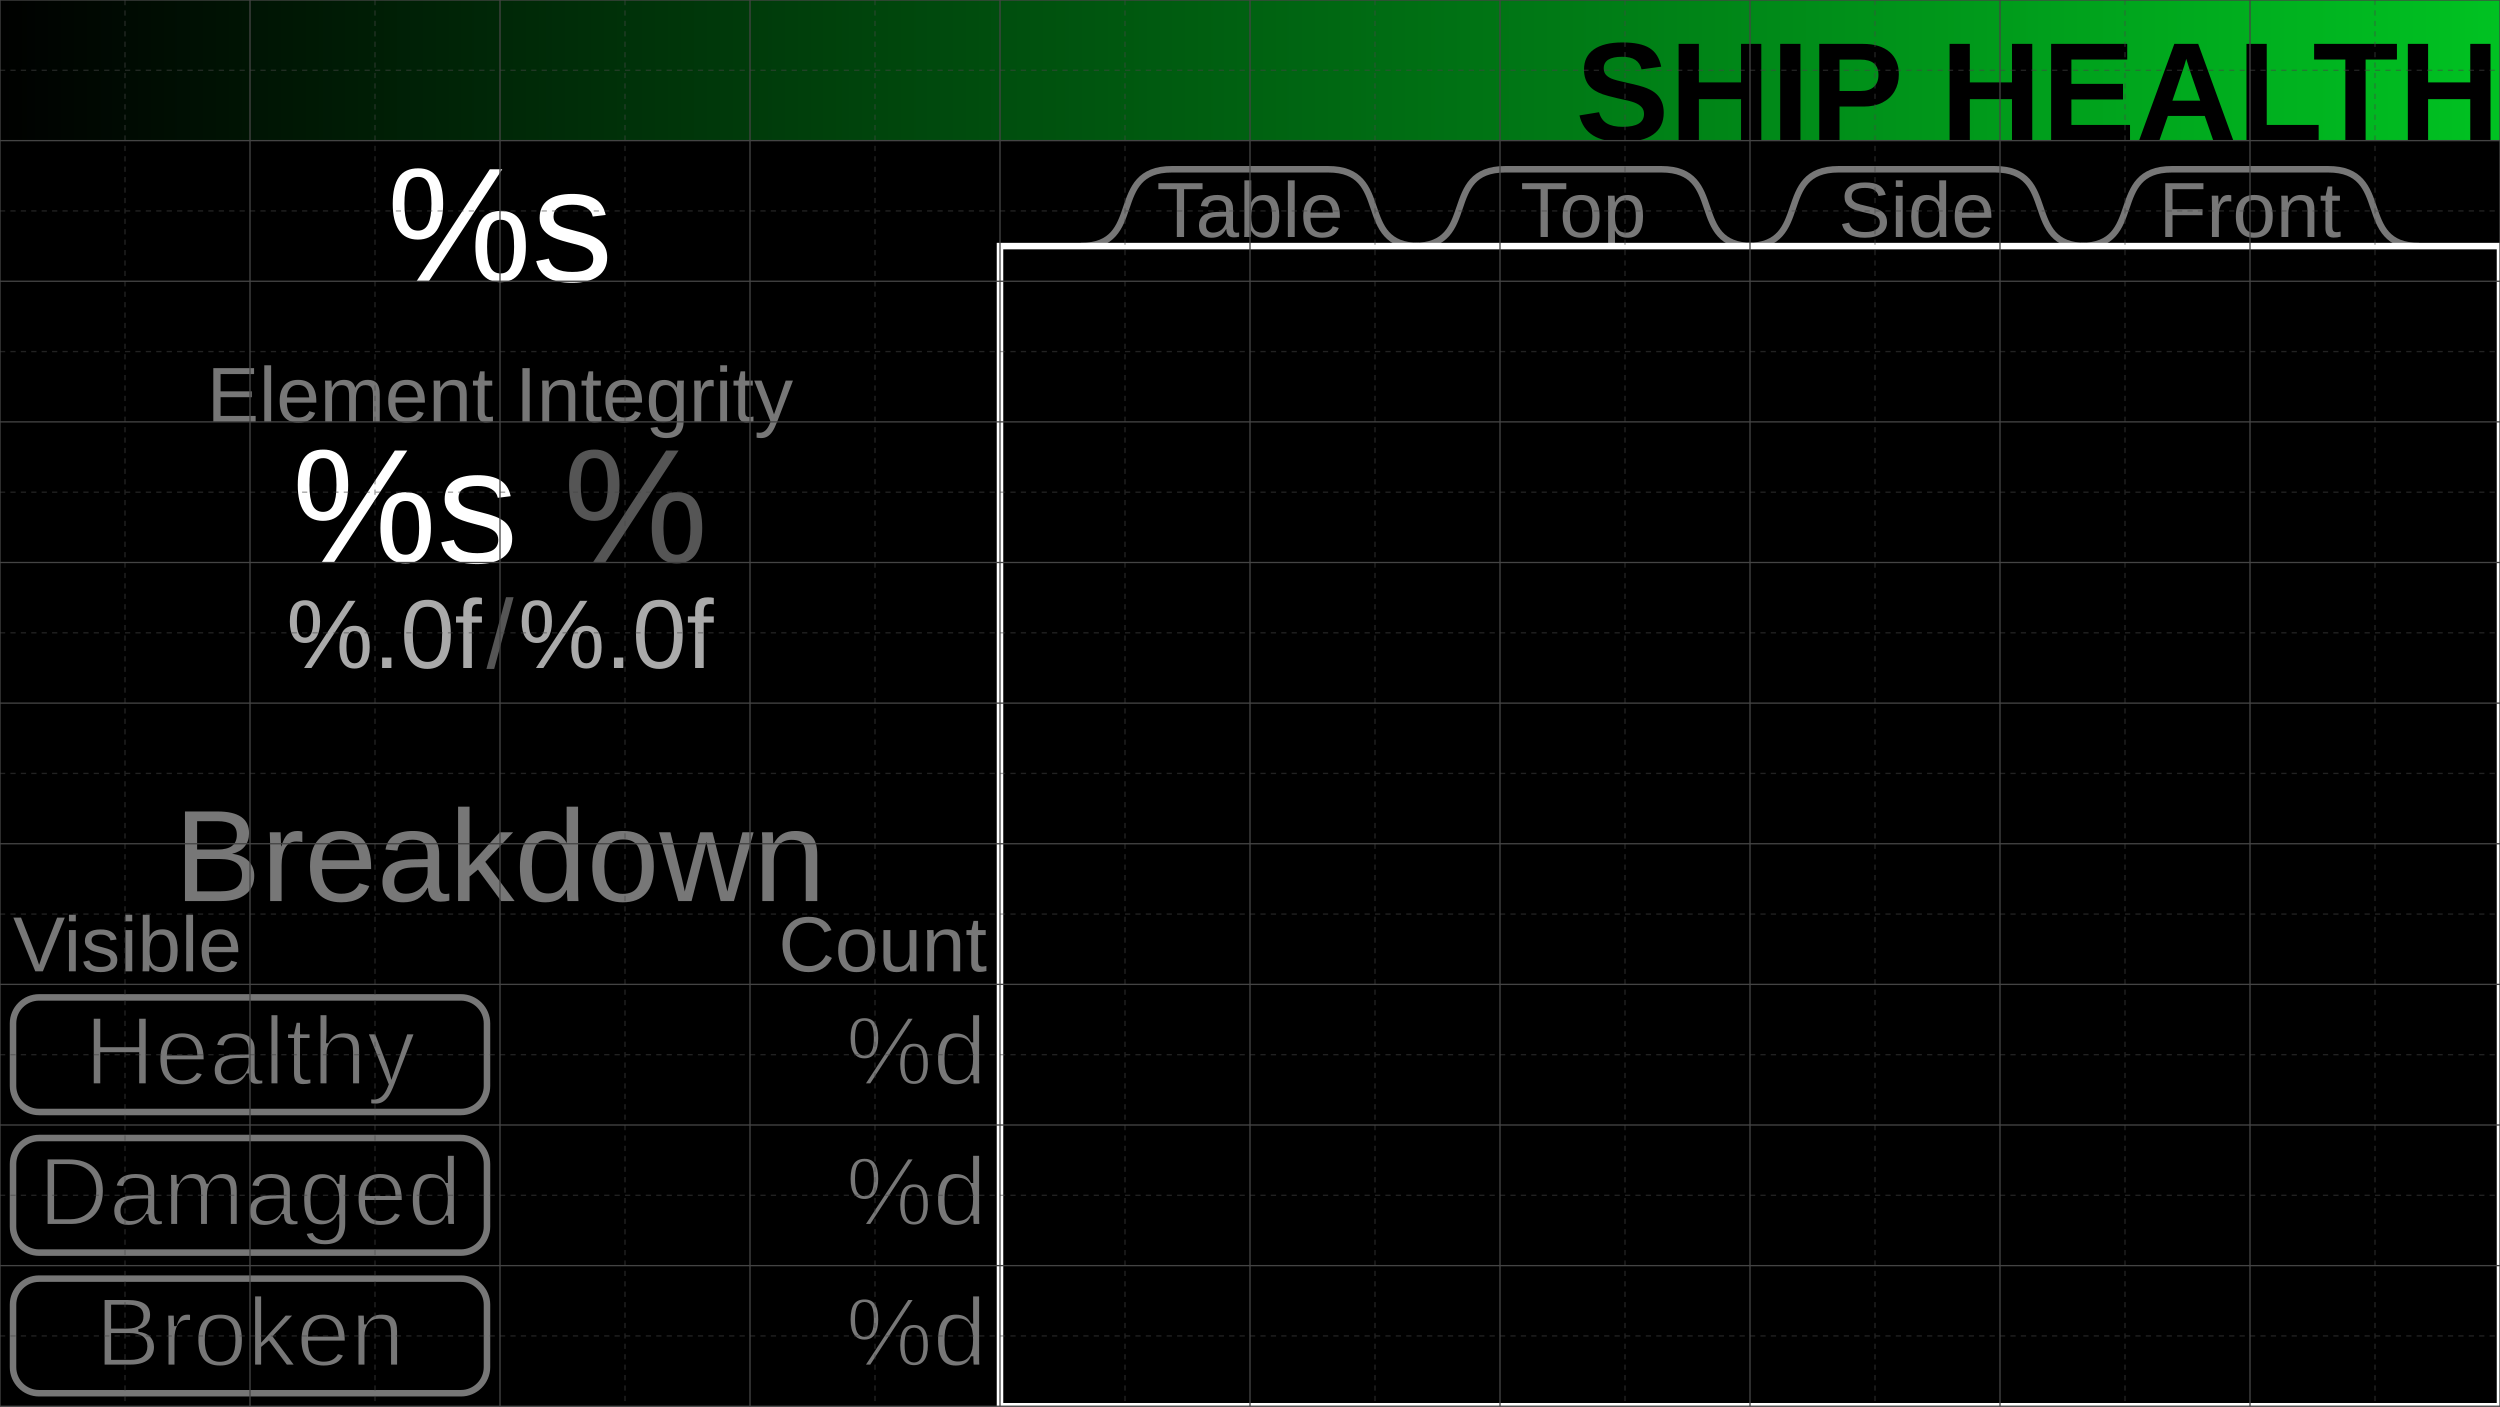
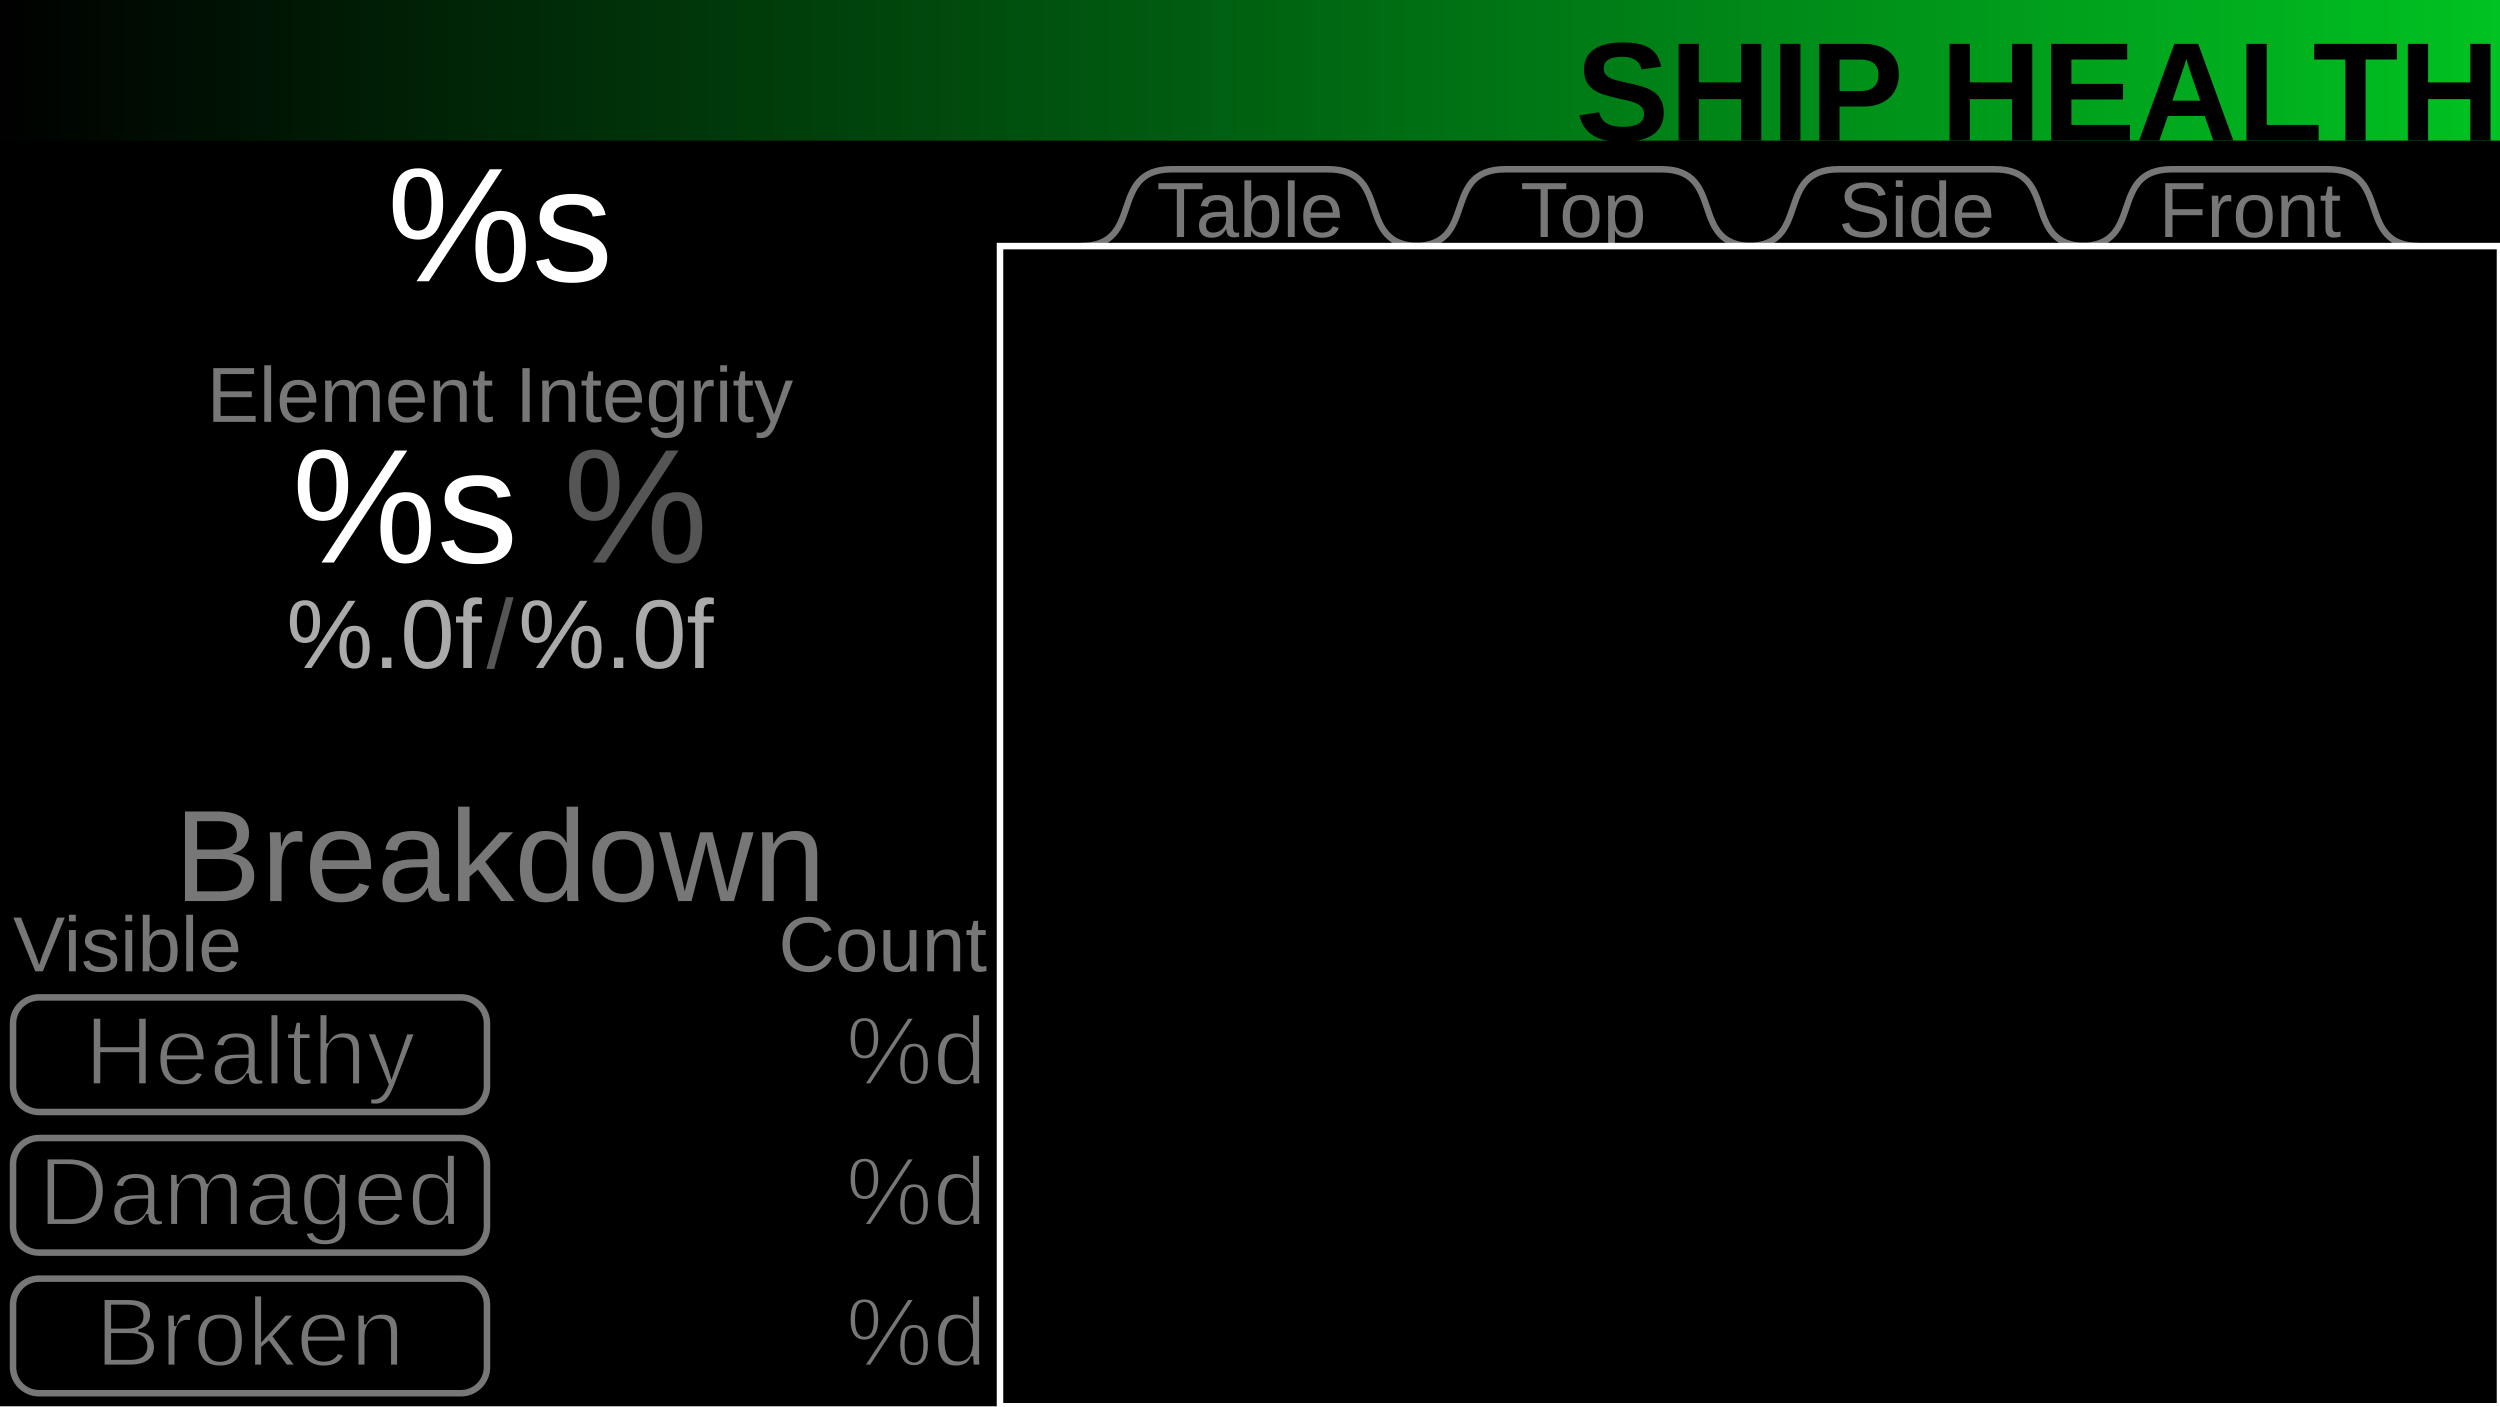
<svg xmlns="http://www.w3.org/2000/svg" xmlns:xlink="http://www.w3.org/1999/xlink" viewBox="0 0 1920 1080" style="width:100%; height:100%" class="bootstrap" preserveAspectRatio="none">
  <style>
        text {
            text-transform: none;
            font-family: arial;
            font-weight: normal;
        }
        .header text {
            font-size:108px;
            font-weight:bold;
        }
        .hidden, .hideInterface, #hiddenCloudButtonBar, #hiddenTableInterface {
            display: none;
        }
        .broken {
            fill: #ff1300 !important;
            stop-color: #ff1300;
        }
        .damaged {
            fill: #ffd700 !important;
            stop-color: #ffd700;
        }
        .healthy, .titleColor {
            fill: #00c322 !important;
            stop-color: #00c322;
        }
        #sidebar, #tabs{
            text-anchor: middle;
        }
        .majorLabel {
            font-size: 100px;
            fill: #777777;
        }
        .label {
            font-size: 60px;
            fill: #777777;
        }
        .majorValue {
            font-size: 125px;
            fill: #ffffff;
        }
        .minorValue {
            font-size: 75px;
            fill: #aaaaaa;
        }
        #filters use {
            stroke: #777777;
            stroke-width: 5px;
        }
        #filters text {
            font-size: 75px;
            fill: #777777;
            stroke-width: 2px;
            stroke: #000000;
        }
        #filters .selected use, #tabs .selected use {
            stroke: #ffffff;
        }
        #filters .selected text, #filters text.selected, #tableInterface .selected text, #tabs .selected text {
            fill: #ffffff;
        }
        #tabs text {
            font-size: 60px;
            fill: #777777;
        }
        #tabs use, #cloudButtonBar use {
            stroke: #777777;
            stroke-width: 5px;
        }
        #tabs rect {
            stroke: #ffffff;
            stroke-width: 5px;
        }
        .indicator {
            stroke: #000000;
            stroke-width: 3;
        }
        .units {
            fill: #555555;
        }
        .mouseOver {
            stroke: #5dd572 !important;
            stroke-width: 10px;
        }
        #filters .mouseOver use {
            stroke: #5dd572 !important;
            stroke-width: 10px;
        }
        #tableInterface text {
            font-size: 50px;
-             fill: #777777;
+             fill: #ffffff;
        }
        #tableInterface line {
            stroke: #ffffff;
            stroke-width: 5;
        }
        #tableInterface .tableHeader use {
            fill: #777777;
        }
        #tableInterface .tableHeader use.selected {
            fill: #ffffff;
        }
-         #tableInterface .scrollbar use, #tableInterface .scrollbar line {
-             stroke: #777777;
-             stroke-width: 5px;
+         #tableInterface .scrollbar use, #tableInterface .scrollbar line, rect.scrollbar {
+             stroke: #ffffff;
+             stroke-width: 5px;
+             fill: #777777;
        }
        #tableContents text {
            font-size: 40px;
-             fill: #777777;
-         }
-         #tableContents text.selected {
-             fill: #ffffff;
-         }
-         #tableContents g.tableRow text:nth-child(1) {
+             fill: #ffffff;
+         }
+         #tableContents g.selected text {
+             fill: #77ff00;
+         }
+         #tableContents g rect {
+             fill-opacity: 0.3;
+         }
+         #tableContents g text:nth-child(2) {
            clip-path: url(#tableIdClip);
            text-anchor: end;
        }
-         #tableContents g.tableRow text:nth-child(2) {
+         #tableContents g text:nth-child(3) {
            clip-path: url(#tableNameClip);
        }
-         #tableContents g.tableRow text:nth-child(3) {
+         #tableContents g text:nth-child(4) {
            clip-path: url(#tableDmgClip);
            text-anchor: end;
        }
-         #tableContents g.tableRow text:nth-child(4) {
+         #tableContents g text:nth-child(5) {
            clip-path: url(#tableDmgClip);
        }
-         #tableContents g.tableRow text:nth-child(5) {
+         #tableContents g text:nth-child(6) {
            clip-path: url(#tableMaxClip);
            text-anchor: end;
        }
-         #tableContents g.tableRow text:nth-child(6) {
+         #tableContents g text:nth-child(7) {
            clip-path: url(#tableMaxClip);
        }
-         #tableContents g.tableRow text:nth-child(7) {
+         #tableContents g text:nth-child(8) {
            clip-path: url(#tableIntClip);
            text-anchor: end;
        }
    </style>
  <defs>
    <svg id="logo" />
    <rect id="filterButton" x="-182" y="-44" width="364" height="88" rx="20" />
    <path id="tabSweep" d="m -130,7 c 50,0 20,-59 70,-59 l 120,0 c 50,0 20,59 70,59" />
    <path id="sortUp" d="m -22,27 l 10,-10 10,10 z" />
    <path id="sortDown" d="m -22,37 l 10,10 10,-10 z" />
    <clipPath id="tableIdClip">
      <rect y="-100" width="100" height="1180" />
    </clipPath>
    <clipPath id="tableNameClip">
      <rect x="120" y="-100" width="561" height="1180" />
    </clipPath>
    <clipPath id="tableDmgClip">
      <rect x="701" y="-100" width="135" height="1180" />
    </clipPath>
    <clipPath id="tableMaxClip">
      <rect x="856" y="-100" width="130" height="1180" />
    </clipPath>
    <clipPath id="tableIntClip">
      <rect x="1006" y="-100" width="82" height="1180" />
    </clipPath>
    <path id="skipButton" d="M -20,-15 l 40,0 M 0,-10 l 15,25 -30,0 z" />
    <path id="scrollButton" d="M 0,-15 l 15,30 -30,0 z" />
    <path id="maximizeButton" d="M 45,15 l 0,30 -30,0 m -30,0 l -30,0 0,-30 m 0,-30 l 0,-30 30,0 m 30,0 l 30,0 0,30 m 0,30 M 45,45 l -30,-30 m -30,-30 l -30,-30 m 90,0 l -30,30 m -30,30 l -30,30" />
    <path id="minimizeButton" d="M 45,15 l -30,0 0,30 m -30,0 l 0,-30 -30,0 m 0,-30 l 30,0 0,-30 m 30,0 l 0,30 30,0 m 0,30 M 45,45 l -30,-30 m -30,-30 l -30,-30 m 90,0 l -30,30 m -30,30 l -30,30" />
    <path id="stretchButton" d="M 0,40 l 0,-80 M 15,0 l 30,0 m -15,-15 l 15,15 -15,15 M -15,0 l -30,0 m 15,-15 l -15,15 15,15" />
    <path id="preserveButton" d="M 0,40 l 0,-80 M -45,0 l 30,0 m -15,-15 l 15,15 -15,15 M 45,0 l -30,0 m 15,-15 l -15,15 15,15" />
    <linearGradient id="titleGradient">
      <stop offset="0%" stop-color="#000000" />
      <stop offset="100%" class="titleColor" />
    </linearGradient>
  </defs>
  <rect x="0" y="0" fill="#000000" width="1920" height="1080" />
  <g class="header">
    <rect x="0" y="0" fill="url('#titleGradient')" width="1920" height="108" />
    <use xlink:href="#logo" x="4" y="4" width="178" height="100" />
    <text x="1920" y="108" text-anchor="end">SHIP HEALTH</text>
  </g>
  <g id="sidebar">
    <text x="384" y="216" class="majorValue">%s</text>
    <text x="384" y="324" class="label">Element Integrity</text>
    <text x="384" y="432" text-anchor="middle" class="majorValue">%s <tspan class="units">%</tspan>
    </text>
    <text x="370" y="513" text-anchor="end" class="minorValue">%.0f</text>
    <text x="384" y="513" text-anchor="middle" class="minorValue units">/</text>
    <text x="398" y="513" text-anchor="start" class="minorValue">%.0f</text>
    <text x="384" y="692" class="majorLabel">Breakdown</text>
    <text x="10" y="746" text-anchor="start" class="label">Visible</text>
    <text x="758" y="746" text-anchor="end" class="label">Count</text>
    <g id="filters">
      <g class="healthyFilterClass">
        <use xlink:href="#filterButton" x="192" y="810" />
        <text x="192" y="833">Healthy</text>
      </g>
      <text x="758" y="833" text-anchor="end" class="healthyCountClass">%d</text>
      <g class="damagedFilterClass">
        <use xlink:href="#filterButton" x="192" y="918" />
        <text x="192" y="941">Damaged</text>
      </g>
      <text x="758" y="941" text-anchor="end" class="damagedCountClass">%d</text>
      <g class="brokenFilterClass">
        <use xlink:href="#filterButton" x="192" y="1026" />
        <text x="192" y="1049">Broken</text>
      </g>
      <text x="758" y="1049" text-anchor="end" class="brokenCountClass">%d</text>
    </g>
  </g>
  <g id="tabs">
    <g class="tableClass">
      <use xlink:href="#tabSweep" x="960" y="182" />
      <text x="960" y="182">Table</text>
    </g>
    <g class="topClass">
      <use xlink:href="#tabSweep" x="1216" y="182" />
      <text x="1216" y="182">Top</text>
    </g>
    <g class="sideClass">
      <use xlink:href="#tabSweep" x="1472" y="182" />
      <text x="1472" y="182">Side</text>
    </g>
    <g class="frontClass">
      <use xlink:href="#tabSweep" x="1728" y="182" />
      <text x="1728" y="182">Front</text>
    </g>
    <rect x="768" y="189" width="1152" height="891" />
  </g>
  <rect class="hideInterface" x="0" y="0" fill="#000000" width="1920" height="1080" />
  <g transform="translate(768,189)">
    <g id="hiddenTableInterface">
      <g class="tableHeader">
        <g class="sortIdClass">
          <use class="sortIdClassUp" xlink:href="#sortUp" x="30" />
          <use class="sortIdClassDown" xlink:href="#sortDown" x="30" />
          <text x="30" y="50">ID</text>
        </g>
        <g class="sortNameClass">
          <use class="sortNameClassUp" xlink:href="#sortUp" x="150" />
          <use class="sortNameClassDown" xlink:href="#sortDown" x="150" />
          <text x="150" y="50">Name</text>
        </g>
        <g class="sortDmgClass">
          <use class="sortDmgClassUp" xlink:href="#sortUp" x="731" />
          <use class="sortDmgClassDown" xlink:href="#sortDown" x="731" />
          <text x="731" y="50">Dmg</text>
        </g>
        <g class="sortMaxClass">
          <use class="sortMaxClassUp" xlink:href="#sortUp" x="886" />
          <use class="sortMaxClassDown" xlink:href="#sortDown" x="886" />
          <text x="886" y="50">Max</text>
        </g>
        <g class="sortIntClass">
          <use class="sortIntClassUp" xlink:href="#sortUp" x="1036" />
          <use class="sortIntClassDown" xlink:href="#sortDown" x="1036" />
          <text x="1036" y="50">%</text>
        </g>
        <line x1="0" y1="65" x2="1152" y2="65" />
      </g>
      <line x1="1098" y1="65" x2="1098" y2="891" />
      <g class="scrollbar">
        <use xlink:href="#skipButton" class="skipUpClass" x="1125" y="92" />
        <use xlink:href="#scrollButton" class="scrollUpClass" x="1125" y="146" />
        <use xlink:href="#scrollButton" transform="translate(1125,810) rotate(180)" class="scrollDownClass" />
        <use xlink:href="#skipButton" transform="translate(1125,864) rotate(180)" class="skipDownClass" />
        <line x1="1125" y1="173" x2="1125" y2="783" />
      </g>
    </g>
    <svg id="tabContents" />
  </g>
  <svg id="maximizedContents" />
  <g id="hiddenCloudButtonBar">
    <use xlink:href="#maximizeButton" class="maximizeClass" x="1866" y="1026" />
    <use xlink:href="#minimizeButton" class="minimizeClass" x="1866" y="1026" />
    <use xlink:href="#stretchButton" class="stretchClass" x="1758" y="1026" />
    <use xlink:href="#preserveButton" class="preserveClass" x="1758" y="1026" />
  </g>
-   <g id="overlay grid" style="opacity=0.5;">
-     <g id="10% grid" style="stroke-width:1px;stroke:#444444;">
-       <line x1="0" y1="0" x2="1920" y2="0" />
-       <line x1="0" y1="108" x2="1920" y2="108" />
-       <line x1="0" y1="216" x2="1920" y2="216" />
-       <line x1="0" y1="324" x2="1920" y2="324" />
-       <line x1="0" y1="432" x2="1920" y2="432" />
-       <line x1="0" y1="540" x2="1920" y2="540" />
-       <line x1="0" y1="648" x2="1920" y2="648" />
-       <line x1="0" y1="756" x2="1920" y2="756" />
-       <line x1="0" y1="864" x2="1920" y2="864" />
-       <line x1="0" y1="972" x2="1920" y2="972" />
-       <line x1="0" y1="1080" x2="1920" y2="1080" />
-       <line x1="0" y1="0" x2="0" y2="1080" />
-       <line x1="192" y1="0" x2="192" y2="1080" />
-       <line x1="384" y1="0" x2="384" y2="1080" />
-       <line x1="576" y1="0" x2="576" y2="1080" />
-       <line x1="768" y1="0" x2="768" y2="1080" />
-       <line x1="960" y1="0" x2="960" y2="1080" />
-       <line x1="1152" y1="0" x2="1152" y2="1080" />
-       <line x1="1344" y1="0" x2="1344" y2="1080" />
-       <line x1="1536" y1="0" x2="1536" y2="1080" />
-       <line x1="1728" y1="0" x2="1728" y2="1080" />
-       <line x1="1920" y1="0" x2="1920" y2="1080" />
-     </g>
-     <g id="5% grid" style="stroke-width:1px;stroke:#444444;stroke-dasharray:4;opacity:0.5;">
-       <line x1="0" y1="54" x2="1920" y2="54" />
-       <line x1="0" y1="162" x2="1920" y2="162" />
-       <line x1="0" y1="270" x2="1920" y2="270" />
-       <line x1="0" y1="378" x2="1920" y2="378" />
-       <line x1="0" y1="486" x2="1920" y2="486" />
-       <line x1="0" y1="594" x2="1920" y2="594" />
-       <line x1="0" y1="702" x2="1920" y2="702" />
-       <line x1="0" y1="810" x2="1920" y2="810" />
-       <line x1="0" y1="918" x2="1920" y2="918" />
-       <line x1="0" y1="1026" x2="1920" y2="1026" />
-       <line x1="96" y1="0" x2="96" y2="1080" />
-       <line x1="288" y1="0" x2="288" y2="1080" />
-       <line x1="480" y1="0" x2="480" y2="1080" />
-       <line x1="672" y1="0" x2="672" y2="1080" />
-       <line x1="864" y1="0" x2="864" y2="1080" />
-       <line x1="1056" y1="0" x2="1056" y2="1080" />
-       <line x1="1248" y1="0" x2="1248" y2="1080" />
-       <line x1="1440" y1="0" x2="1440" y2="1080" />
-       <line x1="1632" y1="0" x2="1632" y2="1080" />
-       <line x1="1824" y1="0" x2="1824" y2="1080" />
-     </g>
-   </g>
</svg>
